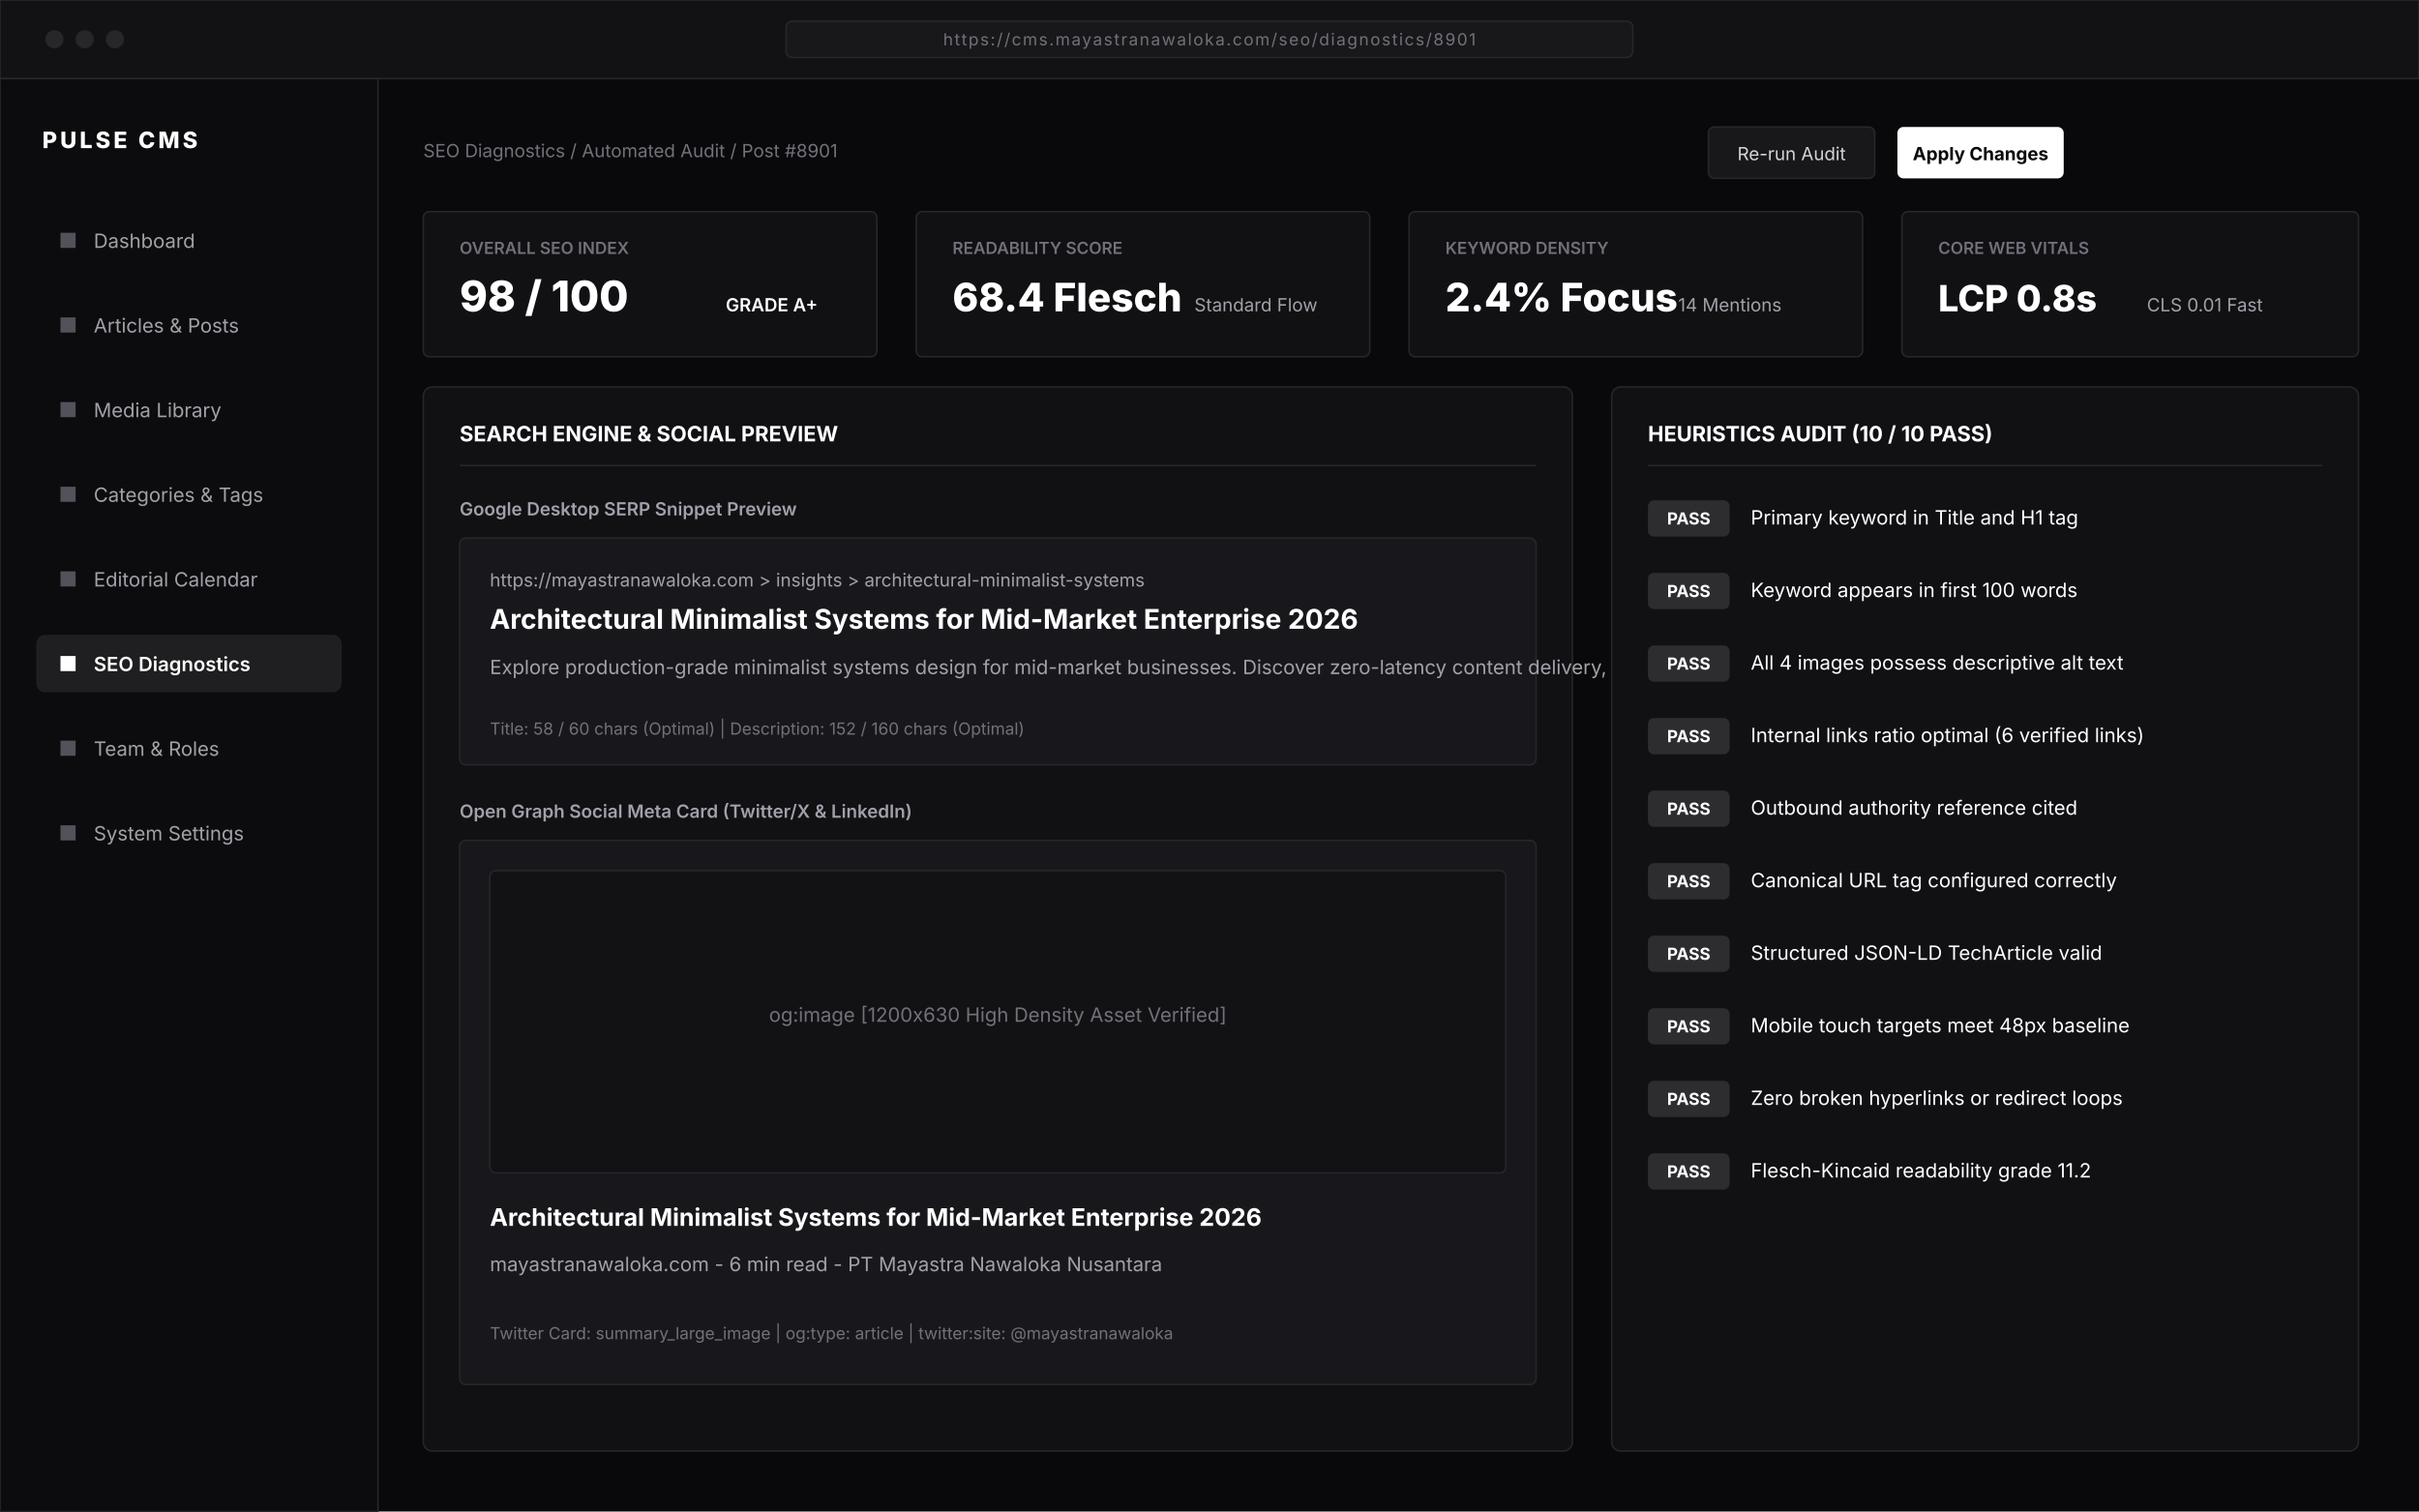
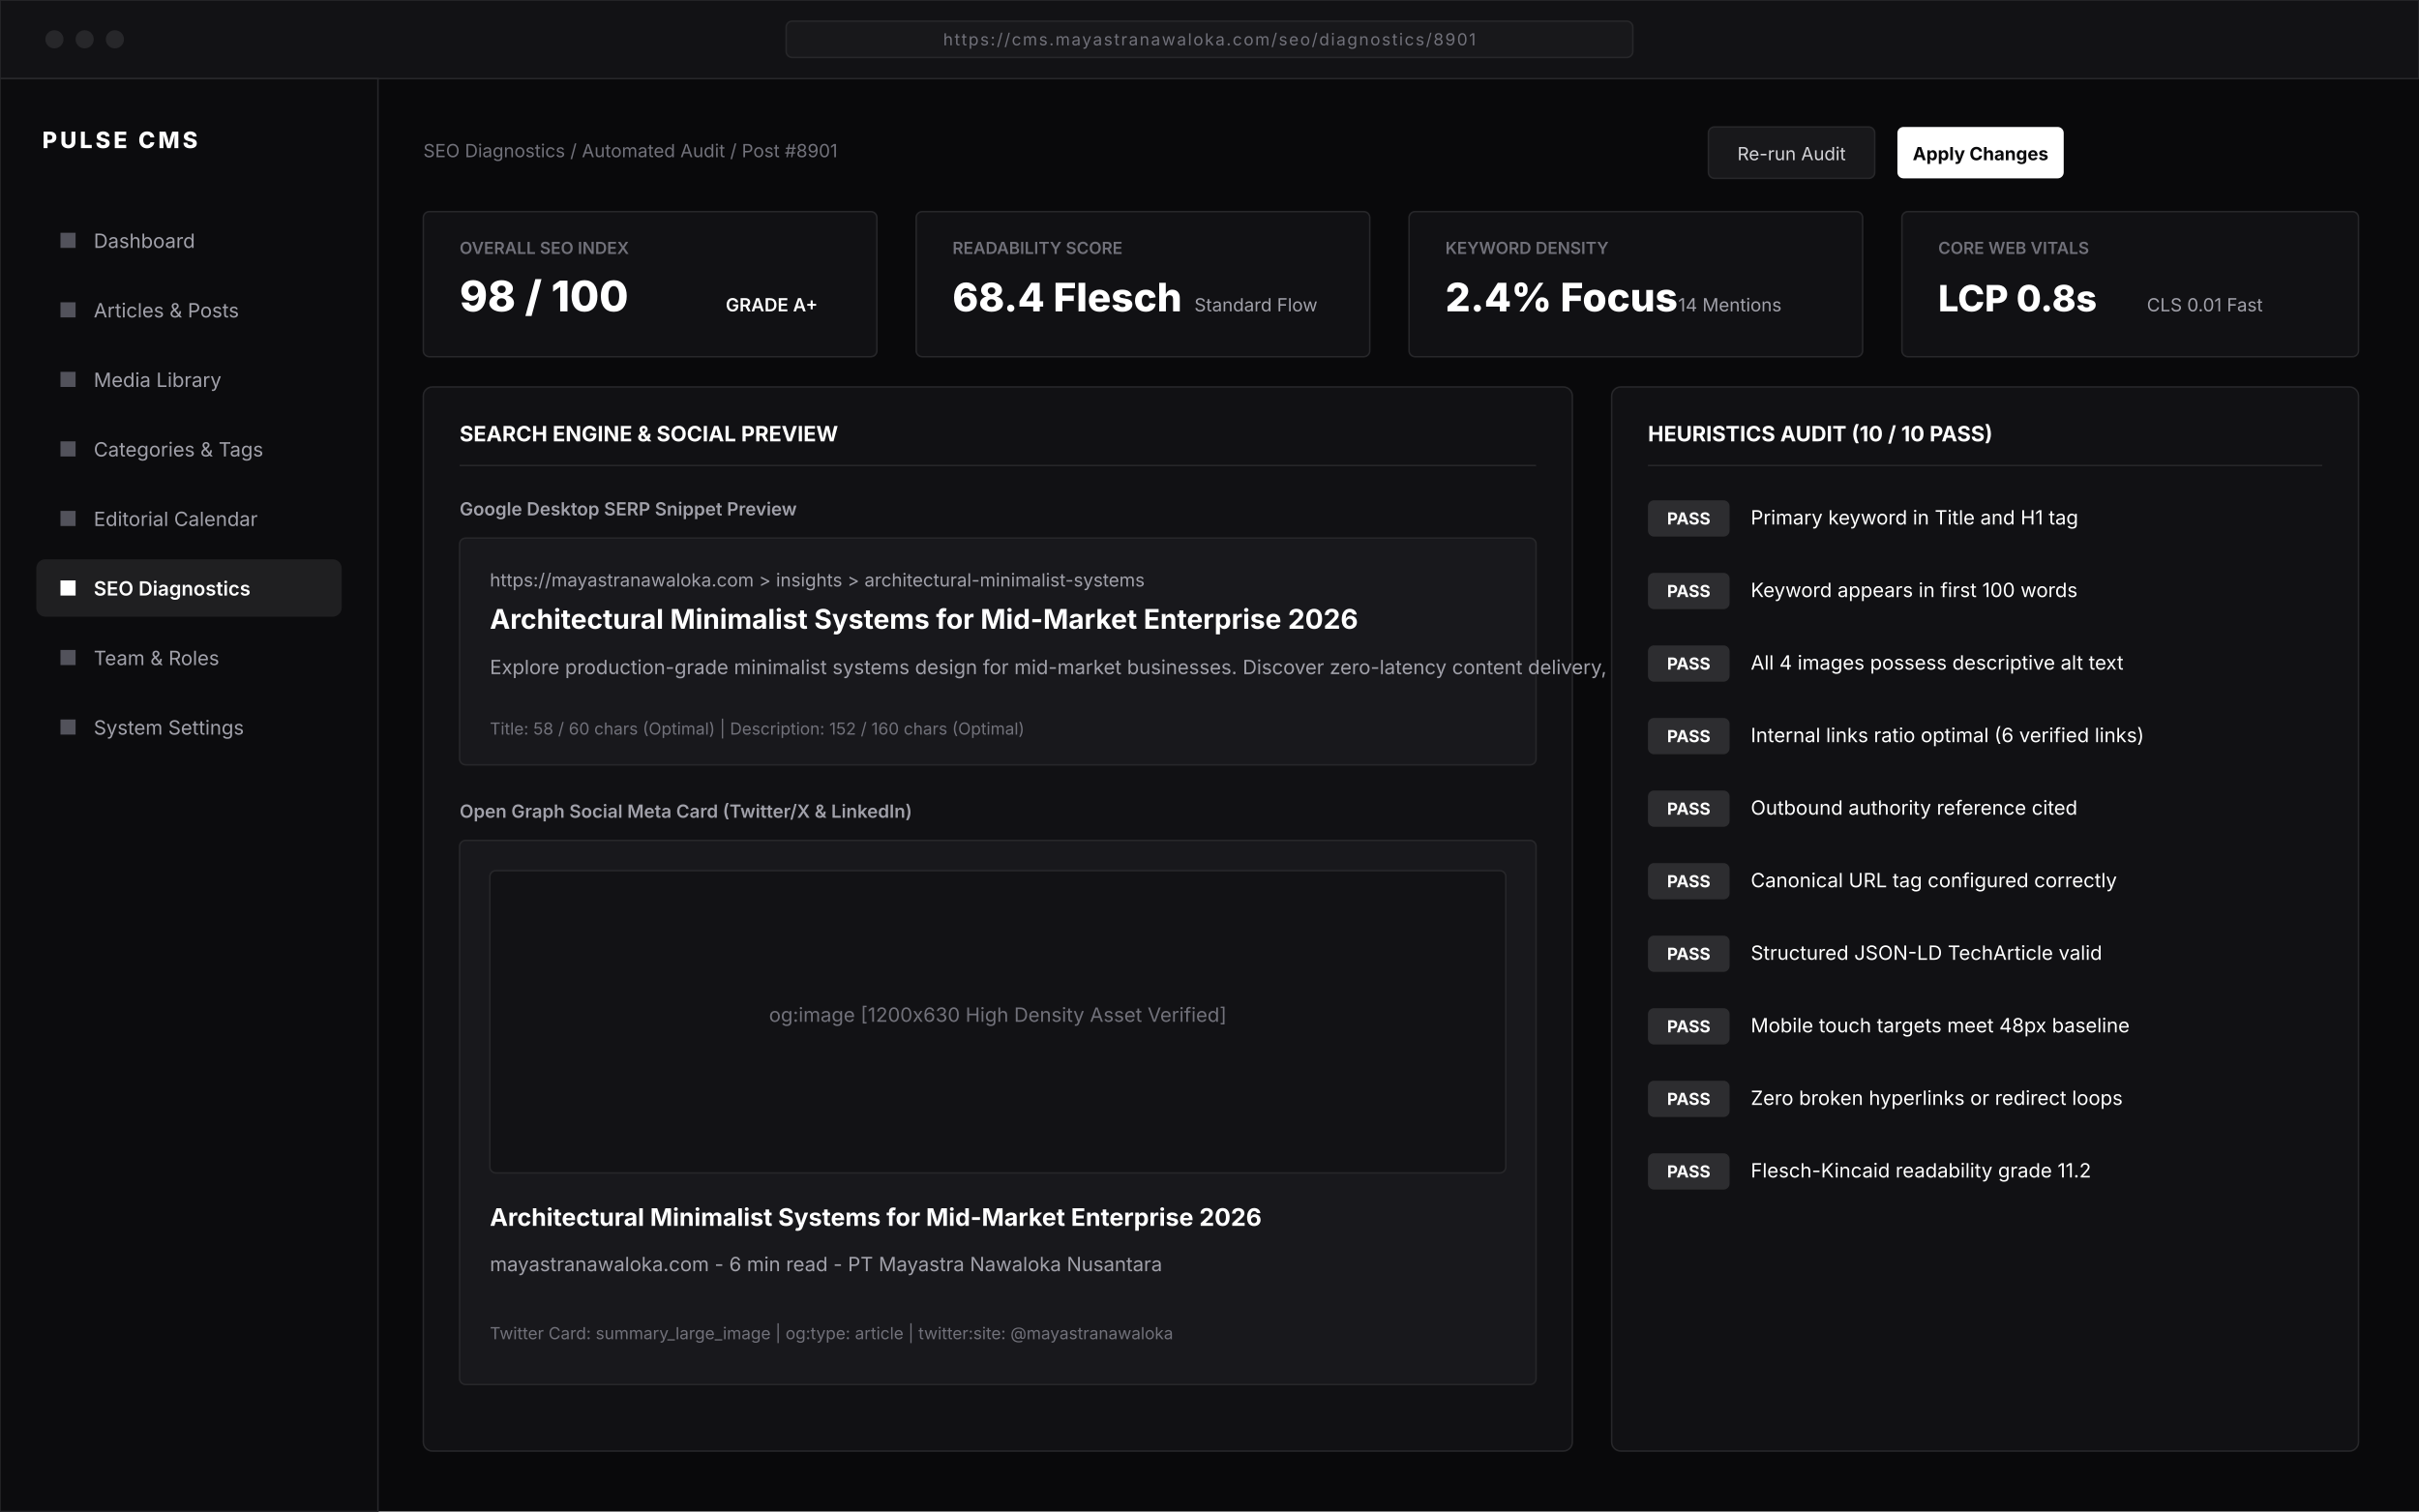
<svg xmlns="http://www.w3.org/2000/svg" viewBox="0 0 1600 1000" width="1600" height="1000" fill="none">
  <rect width="1600" height="1000" fill="#09090b" />
  <rect width="1600" height="52" fill="#121215" stroke="#27272a" stroke-width="1" />
  <circle cx="36" cy="26" r="6" fill="#27272a" />
  <circle cx="56" cy="26" r="6" fill="#27272a" />
  <circle cx="76" cy="26" r="6" fill="#27272a" />
  <rect x="520" y="14" width="560" height="24" rx="4" fill="#18181b" stroke="#27272a" stroke-width="1" />
  <text x="800" y="30" fill="#71717a" font-family="-apple-system, BlinkMacSystemFont, sans-serif" font-size="11" text-anchor="middle" letter-spacing="1">https://cms.mayastranawaloka.com/seo/diagnostics/8901</text>
  <rect x="0" y="52" width="250" height="948" fill="#0c0c0e" stroke="#27272a" stroke-width="1" />
  <text x="28" y="98" fill="#ffffff" font-family="-apple-system, BlinkMacSystemFont, sans-serif" font-size="15" font-weight="800" letter-spacing="2">PULSE CMS</text>
  <g transform="translate(24, 140)">
    <rect x="16" y="14" width="10" height="10" fill="#52525b" />
    <text x="38" y="24" fill="#a1a1aa" font-family="-apple-system, BlinkMacSystemFont, sans-serif" font-size="13">Dashboard</text>
-     <rect x="16" y="70" width="10" height="10" fill="#52525b" />
-     <text x="38" y="80" fill="#a1a1aa" font-family="-apple-system, BlinkMacSystemFont, sans-serif" font-size="13">Articles &amp; Posts</text>
-     <rect x="16" y="126" width="10" height="10" fill="#52525b" />
-     <text x="38" y="136" fill="#a1a1aa" font-family="-apple-system, BlinkMacSystemFont, sans-serif" font-size="13">Media Library</text>
-     <rect x="16" y="182" width="10" height="10" fill="#52525b" />
-     <text x="38" y="192" fill="#a1a1aa" font-family="-apple-system, BlinkMacSystemFont, sans-serif" font-size="13">Categories &amp; Tags</text>
-     <rect x="16" y="238" width="10" height="10" fill="#52525b" />
-     <text x="38" y="248" fill="#a1a1aa" font-family="-apple-system, BlinkMacSystemFont, sans-serif" font-size="13">Editorial Calendar</text>
-     <rect x="0" y="280" width="202" height="38" rx="6" fill="#ffffff" fill-opacity="0.08" />
-     <rect x="16" y="294" width="10" height="10" fill="#ffffff" />
-     <text x="38" y="304" fill="#ffffff" font-family="-apple-system, BlinkMacSystemFont, sans-serif" font-size="13" font-weight="600">SEO Diagnostics</text>
-     <rect x="16" y="350" width="10" height="10" fill="#52525b" />
-     <text x="38" y="360" fill="#a1a1aa" font-family="-apple-system, BlinkMacSystemFont, sans-serif" font-size="13">Team &amp; Roles</text>
-     <rect x="16" y="406" width="10" height="10" fill="#52525b" />
-     <text x="38" y="416" fill="#a1a1aa" font-family="-apple-system, BlinkMacSystemFont, sans-serif" font-size="13">System Settings</text>
+     <rect x="16" y="60" width="10" height="10" fill="#52525b" />
+     <text x="38" y="70" fill="#a1a1aa" font-family="-apple-system, BlinkMacSystemFont, sans-serif" font-size="13">Articles &amp; Posts</text>
+     <rect x="16" y="106" width="10" height="10" fill="#52525b" />
+     <text x="38" y="116" fill="#a1a1aa" font-family="-apple-system, BlinkMacSystemFont, sans-serif" font-size="13">Media Library</text>
+     <rect x="16" y="152" width="10" height="10" fill="#52525b" />
+     <text x="38" y="162" fill="#a1a1aa" font-family="-apple-system, BlinkMacSystemFont, sans-serif" font-size="13">Categories &amp; Tags</text>
+     <rect x="16" y="198" width="10" height="10" fill="#52525b" />
+     <text x="38" y="208" fill="#a1a1aa" font-family="-apple-system, BlinkMacSystemFont, sans-serif" font-size="13">Editorial Calendar</text>
+     <rect x="0" y="230" width="202" height="38" rx="6" fill="#ffffff" fill-opacity="0.08" />
+     <rect x="16" y="244" width="10" height="10" fill="#ffffff" />
+     <text x="38" y="254" fill="#ffffff" font-family="-apple-system, BlinkMacSystemFont, sans-serif" font-size="13" font-weight="600">SEO Diagnostics</text>
+     <rect x="16" y="290" width="10" height="10" fill="#52525b" />
+     <text x="38" y="300" fill="#a1a1aa" font-family="-apple-system, BlinkMacSystemFont, sans-serif" font-size="13">Team &amp; Roles</text>
+     <rect x="16" y="336" width="10" height="10" fill="#52525b" />
+     <text x="38" y="346" fill="#a1a1aa" font-family="-apple-system, BlinkMacSystemFont, sans-serif" font-size="13">System Settings</text>
  </g>
  <g transform="translate(280, 80)">
    <text x="0" y="24" fill="#71717a" font-family="-apple-system, BlinkMacSystemFont, sans-serif" font-size="12">SEO Diagnostics / Automated Audit / Post #8901</text>
    <rect x="850" y="4" width="110" height="34" rx="4" fill="#18181b" stroke="#27272a" stroke-width="1" />
    <text x="905" y="26" fill="#d4d4d8" font-family="-apple-system, BlinkMacSystemFont, sans-serif" font-size="12" text-anchor="middle">Re-run Audit</text>
    <rect x="975" y="4" width="110" height="34" rx="4" fill="#ffffff" />
    <text x="1030" y="26" fill="#09090b" font-family="-apple-system, BlinkMacSystemFont, sans-serif" font-size="12" font-weight="700" text-anchor="middle">Apply Changes</text>
  </g>
  <g transform="translate(280, 140)">
    <g transform="translate(0, 0)">
      <rect x="0" y="0" width="300" height="96" rx="4" fill="#111114" stroke="#27272a" stroke-width="1" />
      <text x="24" y="28" fill="#71717a" font-family="-apple-system, BlinkMacSystemFont, sans-serif" font-size="11" font-weight="600">OVERALL SEO INDEX</text>
      <text x="24" y="66" fill="#ffffff" font-family="-apple-system, BlinkMacSystemFont, sans-serif" font-size="28" font-weight="800">98 / 100</text>
      <text x="200" y="66" fill="#ffffff" font-family="-apple-system, BlinkMacSystemFont, sans-serif" font-size="12" font-weight="600">GRADE A+</text>
      <rect x="326" y="0" width="300" height="96" rx="4" fill="#111114" stroke="#27272a" stroke-width="1" />
      <text x="350" y="28" fill="#71717a" font-family="-apple-system, BlinkMacSystemFont, sans-serif" font-size="11" font-weight="600">READABILITY SCORE</text>
      <text x="350" y="66" fill="#ffffff" font-family="-apple-system, BlinkMacSystemFont, sans-serif" font-size="26" font-weight="800">68.4 Flesch</text>
      <text x="510" y="66" fill="#a1a1aa" font-family="-apple-system, BlinkMacSystemFont, sans-serif" font-size="12">Standard Flow</text>
      <rect x="652" y="0" width="300" height="96" rx="4" fill="#111114" stroke="#27272a" stroke-width="1" />
      <text x="676" y="28" fill="#71717a" font-family="-apple-system, BlinkMacSystemFont, sans-serif" font-size="11" font-weight="600">KEYWORD DENSITY</text>
      <text x="676" y="66" fill="#ffffff" font-family="-apple-system, BlinkMacSystemFont, sans-serif" font-size="26" font-weight="800">2.4% Focus</text>
      <text x="830" y="66" fill="#a1a1aa" font-family="-apple-system, BlinkMacSystemFont, sans-serif" font-size="12">14 Mentions</text>
      <rect x="978" y="0" width="302" height="96" rx="4" fill="#111114" stroke="#27272a" stroke-width="1" />
      <text x="1002" y="28" fill="#71717a" font-family="-apple-system, BlinkMacSystemFont, sans-serif" font-size="11" font-weight="600">CORE WEB VITALS</text>
      <text x="1002" y="66" fill="#ffffff" font-family="-apple-system, BlinkMacSystemFont, sans-serif" font-size="24" font-weight="800">LCP 0.8s</text>
      <text x="1140" y="66" fill="#a1a1aa" font-family="-apple-system, BlinkMacSystemFont, sans-serif" font-size="12">CLS 0.01 Fast</text>
    </g>
    <g transform="translate(0, 116)">
      <rect x="0" y="0" width="760" height="704" rx="6" fill="#111114" stroke="#27272a" stroke-width="1" />
      <text x="24" y="36" fill="#ffffff" font-family="-apple-system, BlinkMacSystemFont, sans-serif" font-size="14" font-weight="700">SEARCH ENGINE &amp; SOCIAL PREVIEW</text>
      <line x1="24" y1="52" x2="736" y2="52" stroke="#27272a" stroke-width="1" />
      <text x="24" y="85" fill="#a1a1aa" font-family="-apple-system, BlinkMacSystemFont, sans-serif" font-size="12" font-weight="600">Google Desktop SERP Snippet Preview</text>
      <rect x="24" y="100" width="712" height="150" rx="4" fill="#18181c" stroke="#27272a" stroke-width="1" />
      <text x="44" y="132" fill="#a1a1aa" font-family="-apple-system, BlinkMacSystemFont, sans-serif" font-size="12">https://mayastranawaloka.com &gt; insights &gt; architectural-minimalist-systems</text>
      <text x="44" y="160" fill="#ffffff" font-family="-apple-system, BlinkMacSystemFont, sans-serif" font-size="18" font-weight="700">Architectural Minimalist Systems for Mid-Market Enterprise 2026</text>
      <text x="44" y="190" fill="#a1a1aa" font-family="-apple-system, BlinkMacSystemFont, sans-serif" font-size="13">Explore production-grade minimalist systems design for mid-market businesses. Discover zero-latency content delivery, deterministic state, and enterprise architecture.</text>
      <text x="44" y="230" fill="#71717a" font-family="-apple-system, BlinkMacSystemFont, sans-serif" font-size="11">Title: 58 / 60 chars (Optimal) | Description: 152 / 160 chars (Optimal)</text>
      <text x="24" y="285" fill="#a1a1aa" font-family="-apple-system, BlinkMacSystemFont, sans-serif" font-size="12" font-weight="600">Open Graph Social Meta Card (Twitter/X &amp; LinkedIn)</text>
      <rect x="24" y="300" width="712" height="360" rx="4" fill="#18181c" stroke="#27272a" stroke-width="1" />
      <rect x="44" y="320" width="672" height="200" rx="4" fill="#121215" stroke="#27272a" stroke-width="1" />
      <text x="380" y="420" fill="#71717a" font-family="-apple-system, BlinkMacSystemFont, sans-serif" font-size="13" text-anchor="middle">og:image [1200x630 High Density Asset Verified]</text>
      <text x="44" y="555" fill="#ffffff" font-family="-apple-system, BlinkMacSystemFont, sans-serif" font-size="16" font-weight="700">Architectural Minimalist Systems for Mid-Market Enterprise 2026</text>
      <text x="44" y="585" fill="#a1a1aa" font-family="-apple-system, BlinkMacSystemFont, sans-serif" font-size="13">mayastranawaloka.com - 6 min read - PT Mayastra Nawaloka Nusantara</text>
      <text x="44" y="630" fill="#71717a" font-family="-apple-system, BlinkMacSystemFont, sans-serif" font-size="11">Twitter Card: summary_large_image | og:type: article | twitter:site: @mayastranawaloka</text>
    </g>
    <g transform="translate(786, 116)">
      <rect x="0" y="0" width="494" height="704" rx="6" fill="#111114" stroke="#27272a" stroke-width="1" />
      <text x="24" y="36" fill="#ffffff" font-family="-apple-system, BlinkMacSystemFont, sans-serif" font-size="14" font-weight="700">HEURISTICS AUDIT (10 / 10 PASS)</text>
      <line x1="24" y1="52" x2="470" y2="52" stroke="#27272a" stroke-width="1" />
      <g transform="translate(24, 75)">
        <rect x="0" y="0" width="54" height="24" rx="4" fill="#ffffff" fill-opacity="0.12" />
        <text x="27" y="16" fill="#ffffff" font-family="-apple-system, BlinkMacSystemFont, sans-serif" font-size="11" font-weight="700" text-anchor="middle">PASS</text>
        <text x="68" y="16" fill="#ffffff" font-family="-apple-system, BlinkMacSystemFont, sans-serif" font-size="13">Primary keyword in Title and H1 tag</text>
        <rect x="0" y="48" width="54" height="24" rx="4" fill="#ffffff" fill-opacity="0.12" />
        <text x="27" y="64" fill="#ffffff" font-family="-apple-system, BlinkMacSystemFont, sans-serif" font-size="11" font-weight="700" text-anchor="middle">PASS</text>
        <text x="68" y="64" fill="#ffffff" font-family="-apple-system, BlinkMacSystemFont, sans-serif" font-size="13">Keyword appears in first 100 words</text>
        <rect x="0" y="96" width="54" height="24" rx="4" fill="#ffffff" fill-opacity="0.12" />
        <text x="27" y="112" fill="#ffffff" font-family="-apple-system, BlinkMacSystemFont, sans-serif" font-size="11" font-weight="700" text-anchor="middle">PASS</text>
        <text x="68" y="112" fill="#ffffff" font-family="-apple-system, BlinkMacSystemFont, sans-serif" font-size="13">All 4 images possess descriptive alt text</text>
        <rect x="0" y="144" width="54" height="24" rx="4" fill="#ffffff" fill-opacity="0.12" />
        <text x="27" y="160" fill="#ffffff" font-family="-apple-system, BlinkMacSystemFont, sans-serif" font-size="11" font-weight="700" text-anchor="middle">PASS</text>
        <text x="68" y="160" fill="#ffffff" font-family="-apple-system, BlinkMacSystemFont, sans-serif" font-size="13">Internal links ratio optimal (6 verified links)</text>
        <rect x="0" y="192" width="54" height="24" rx="4" fill="#ffffff" fill-opacity="0.12" />
        <text x="27" y="208" fill="#ffffff" font-family="-apple-system, BlinkMacSystemFont, sans-serif" font-size="11" font-weight="700" text-anchor="middle">PASS</text>
        <text x="68" y="208" fill="#ffffff" font-family="-apple-system, BlinkMacSystemFont, sans-serif" font-size="13">Outbound authority reference cited</text>
        <rect x="0" y="240" width="54" height="24" rx="4" fill="#ffffff" fill-opacity="0.12" />
        <text x="27" y="256" fill="#ffffff" font-family="-apple-system, BlinkMacSystemFont, sans-serif" font-size="11" font-weight="700" text-anchor="middle">PASS</text>
        <text x="68" y="256" fill="#ffffff" font-family="-apple-system, BlinkMacSystemFont, sans-serif" font-size="13">Canonical URL tag configured correctly</text>
        <rect x="0" y="288" width="54" height="24" rx="4" fill="#ffffff" fill-opacity="0.12" />
        <text x="27" y="304" fill="#ffffff" font-family="-apple-system, BlinkMacSystemFont, sans-serif" font-size="11" font-weight="700" text-anchor="middle">PASS</text>
        <text x="68" y="304" fill="#ffffff" font-family="-apple-system, BlinkMacSystemFont, sans-serif" font-size="13">Structured JSON-LD TechArticle valid</text>
        <rect x="0" y="336" width="54" height="24" rx="4" fill="#ffffff" fill-opacity="0.12" />
        <text x="27" y="352" fill="#ffffff" font-family="-apple-system, BlinkMacSystemFont, sans-serif" font-size="11" font-weight="700" text-anchor="middle">PASS</text>
        <text x="68" y="352" fill="#ffffff" font-family="-apple-system, BlinkMacSystemFont, sans-serif" font-size="13">Mobile touch targets meet 48px baseline</text>
        <rect x="0" y="384" width="54" height="24" rx="4" fill="#ffffff" fill-opacity="0.12" />
        <text x="27" y="400" fill="#ffffff" font-family="-apple-system, BlinkMacSystemFont, sans-serif" font-size="11" font-weight="700" text-anchor="middle">PASS</text>
        <text x="68" y="400" fill="#ffffff" font-family="-apple-system, BlinkMacSystemFont, sans-serif" font-size="13">Zero broken hyperlinks or redirect loops</text>
        <rect x="0" y="432" width="54" height="24" rx="4" fill="#ffffff" fill-opacity="0.12" />
        <text x="27" y="448" fill="#ffffff" font-family="-apple-system, BlinkMacSystemFont, sans-serif" font-size="11" font-weight="700" text-anchor="middle">PASS</text>
        <text x="68" y="448" fill="#ffffff" font-family="-apple-system, BlinkMacSystemFont, sans-serif" font-size="13">Flesch-Kincaid readability grade 11.2</text>
      </g>
    </g>
  </g>
</svg>
